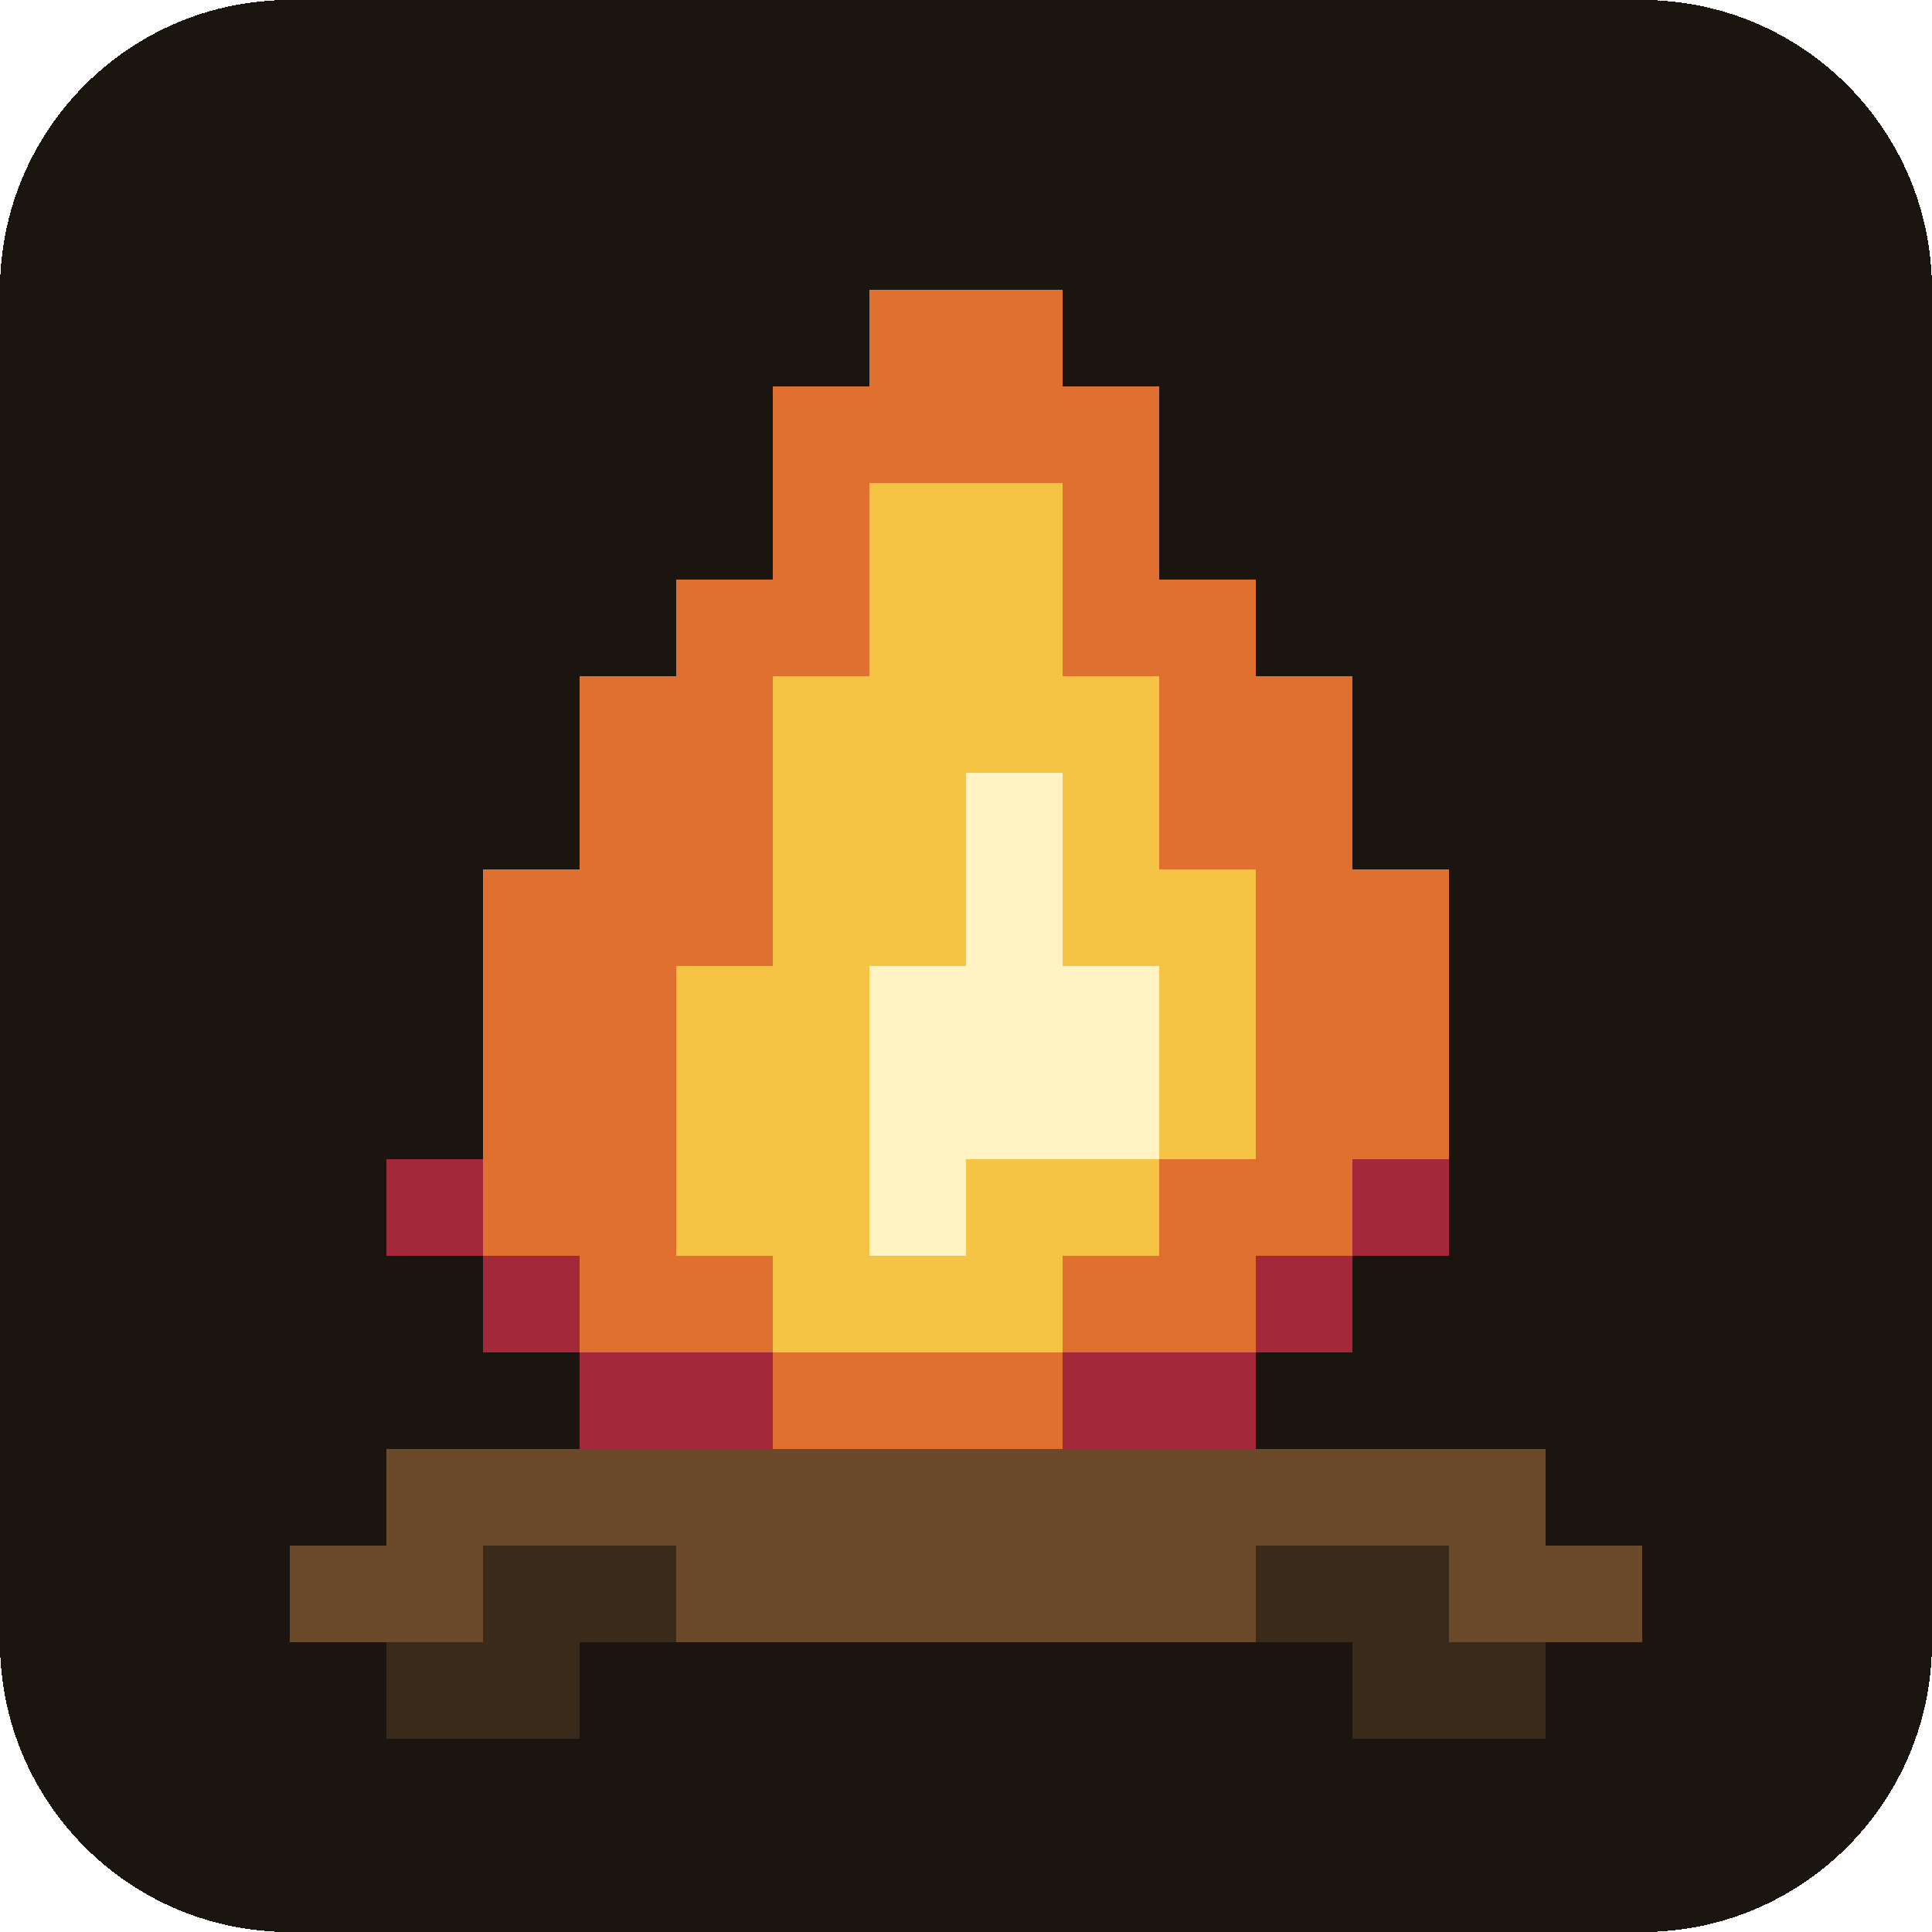
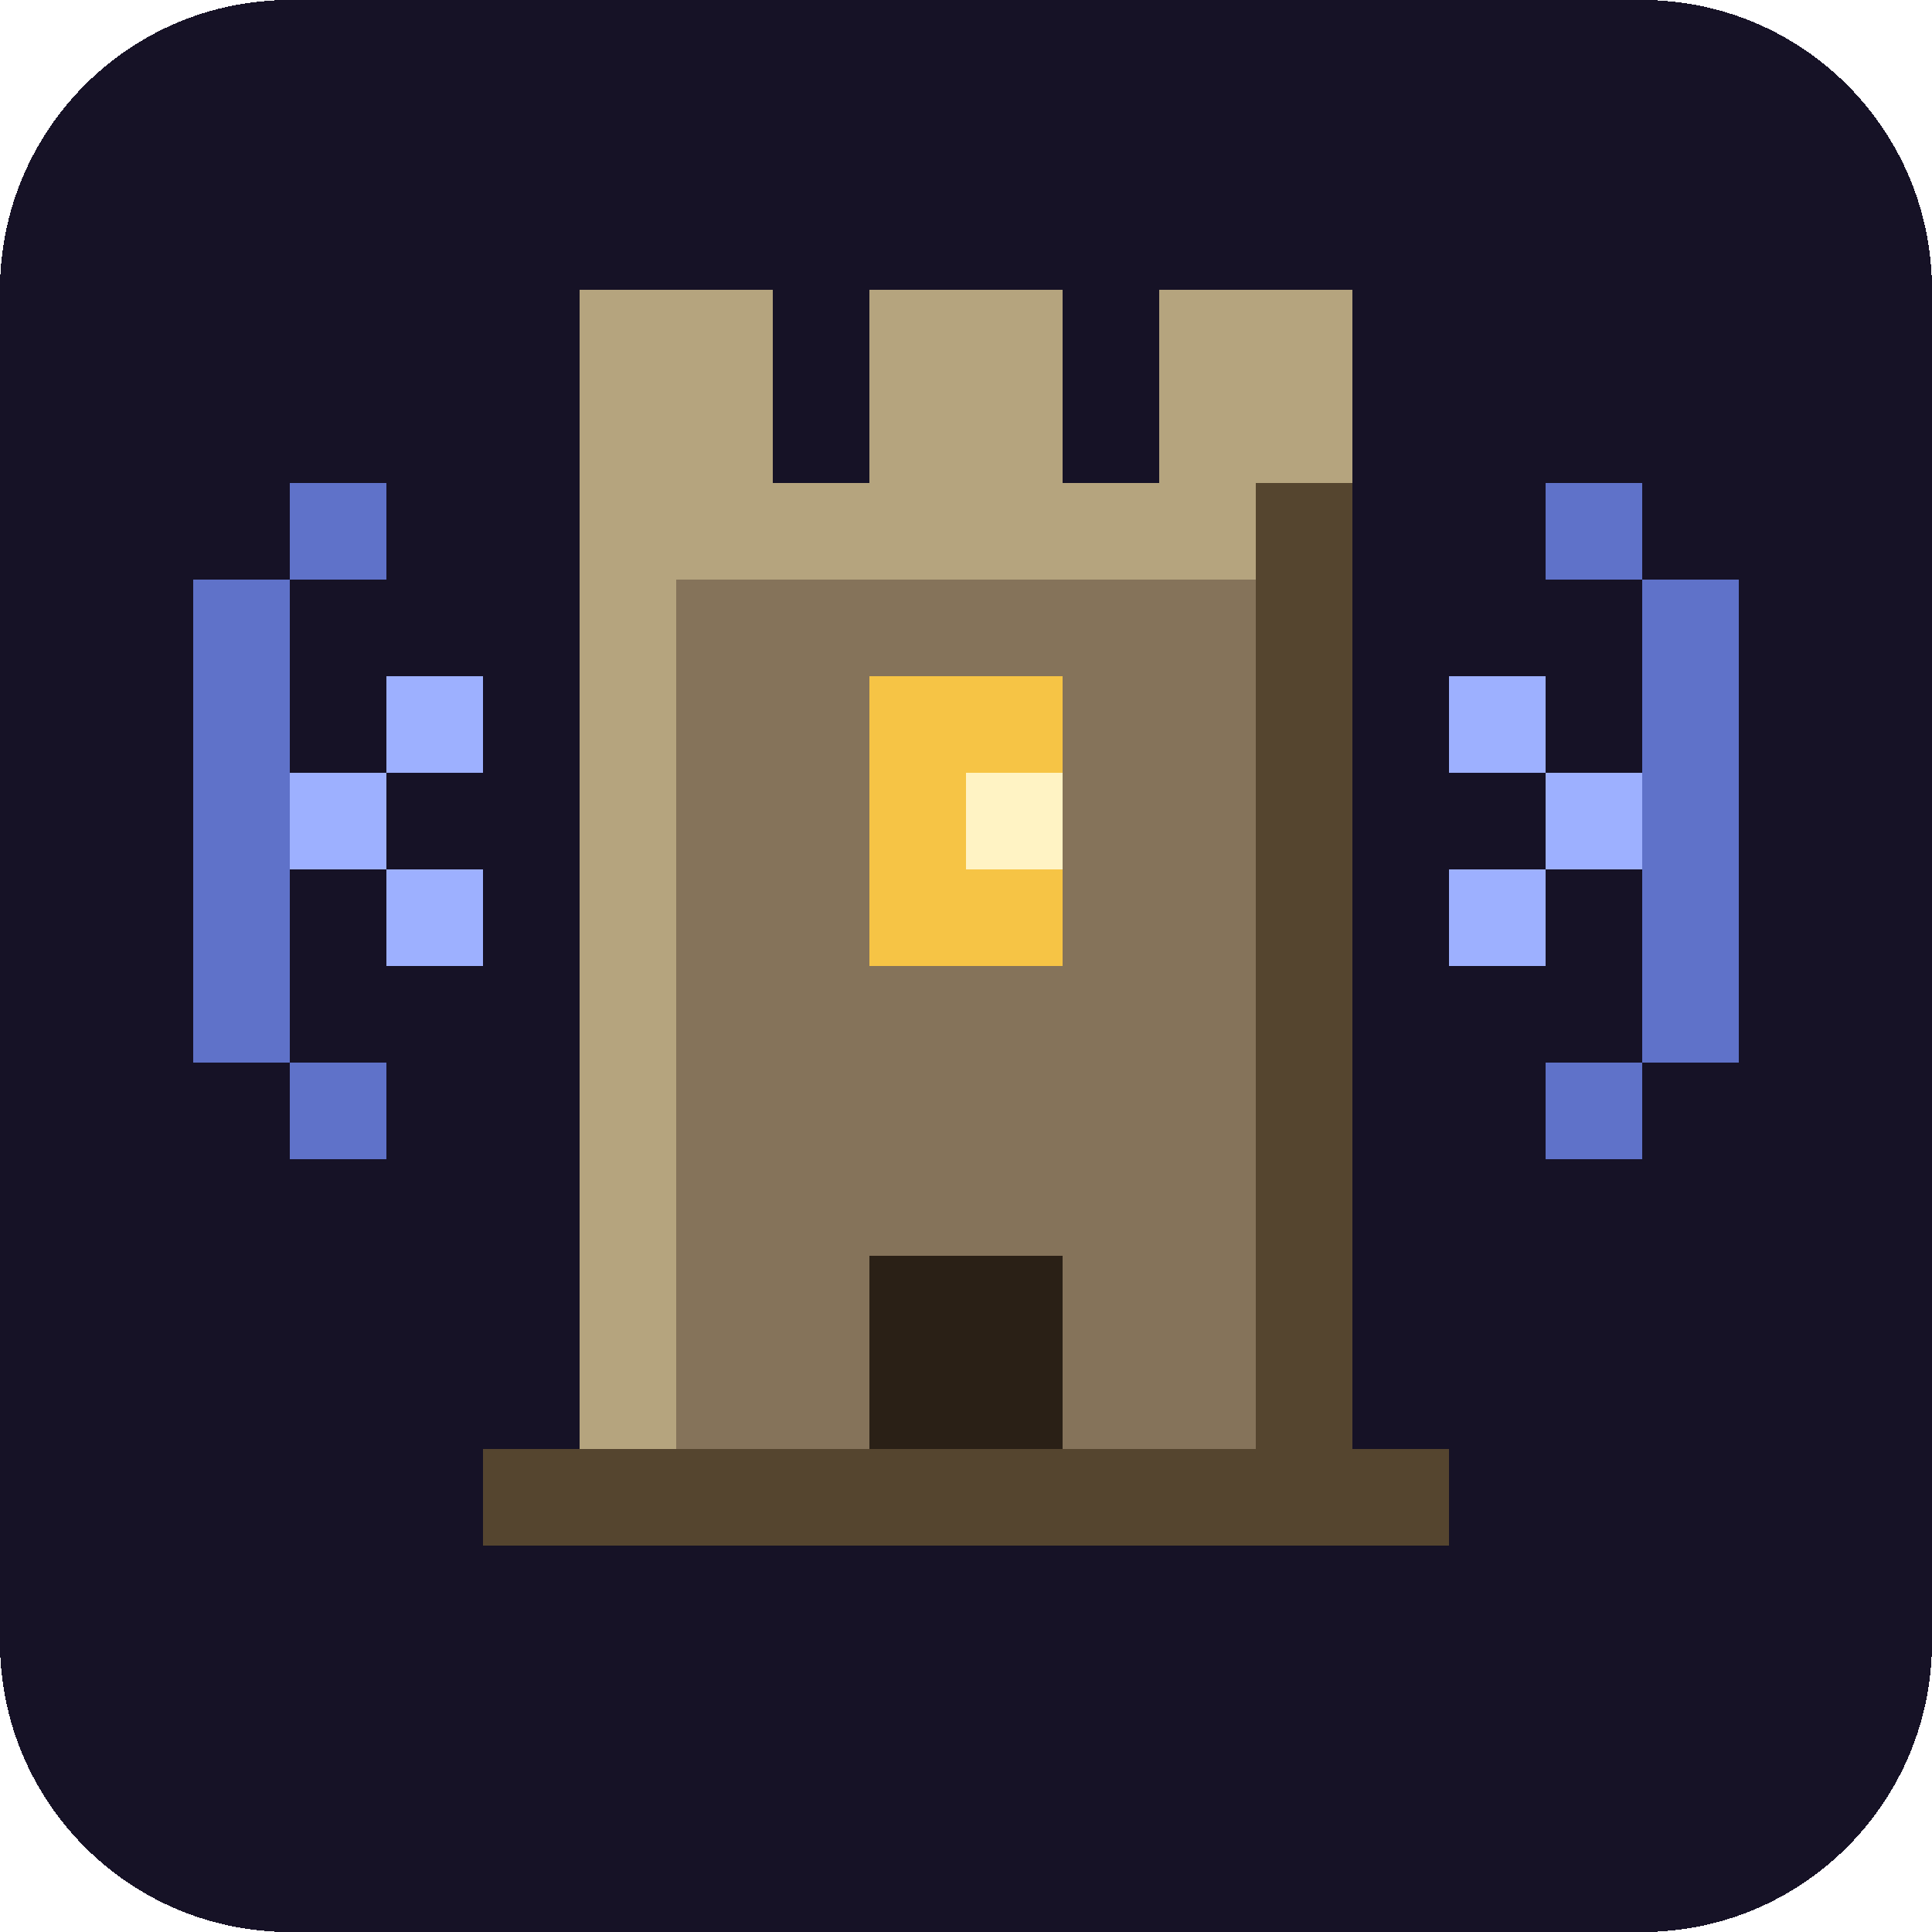
<svg xmlns="http://www.w3.org/2000/svg" viewBox="-2 -2 20 20" shape-rendering="crispEdges">
-   <rect x="-2" y="-2" width="20" height="20" rx="3" fill="#1b1510" />
-   <rect x="7" y="1" width="2" height="1" fill="#e0702f" />
-   <rect x="6" y="2" width="4" height="1" fill="#e0702f" />
-   <rect x="6" y="3" width="1" height="1" fill="#e0702f" />
-   <rect x="7" y="3" width="2" height="1" fill="#f6c445" />
-   <rect x="9" y="3" width="1" height="1" fill="#e0702f" />
-   <rect x="5" y="4" width="2" height="1" fill="#e0702f" />
-   <rect x="7" y="4" width="2" height="1" fill="#f6c445" />
-   <rect x="9" y="4" width="2" height="1" fill="#e0702f" />
-   <rect x="4" y="5" width="2" height="1" fill="#e0702f" />
-   <rect x="6" y="5" width="4" height="1" fill="#f6c445" />
-   <rect x="10" y="5" width="2" height="1" fill="#e0702f" />
-   <rect x="4" y="6" width="2" height="1" fill="#e0702f" />
-   <rect x="6" y="6" width="2" height="1" fill="#f6c445" />
+   <rect x="-2" y="-2" width="20" height="20" rx="3" fill="#161226" />
+   <rect x="4" y="1" width="2" height="1" fill="#b5a47e" />
+   <rect x="7" y="1" width="2" height="1" fill="#b5a47e" />
+   <rect x="10" y="1" width="2" height="1" fill="#b5a47e" />
+   <rect x="4" y="2" width="2" height="1" fill="#b5a47e" />
+   <rect x="7" y="2" width="2" height="1" fill="#b5a47e" />
+   <rect x="10" y="2" width="2" height="1" fill="#b5a47e" />
+   <rect x="1" y="3" width="1" height="1" fill="#5f72c9" />
+   <rect x="4" y="3" width="7" height="1" fill="#b5a47e" />
+   <rect x="11" y="3" width="1" height="1" fill="#55452f" />
+   <rect x="14" y="3" width="1" height="1" fill="#5f72c9" />
+   <rect x="0" y="4" width="1" height="1" fill="#5f72c9" />
+   <rect x="4" y="4" width="1" height="1" fill="#b5a47e" />
+   <rect x="5" y="4" width="6" height="1" fill="#85735a" />
+   <rect x="11" y="4" width="1" height="1" fill="#55452f" />
+   <rect x="15" y="4" width="1" height="1" fill="#5f72c9" />
+   <rect x="0" y="5" width="1" height="1" fill="#5f72c9" />
+   <rect x="2" y="5" width="1" height="1" fill="#9db0ff" />
+   <rect x="4" y="5" width="1" height="1" fill="#b5a47e" />
+   <rect x="5" y="5" width="2" height="1" fill="#85735a" />
+   <rect x="7" y="5" width="2" height="1" fill="#f6c445" />
+   <rect x="9" y="5" width="2" height="1" fill="#85735a" />
+   <rect x="11" y="5" width="1" height="1" fill="#55452f" />
+   <rect x="13" y="5" width="1" height="1" fill="#9db0ff" />
+   <rect x="15" y="5" width="1" height="1" fill="#5f72c9" />
+   <rect x="0" y="6" width="1" height="1" fill="#5f72c9" />
+   <rect x="1" y="6" width="1" height="1" fill="#9db0ff" />
+   <rect x="4" y="6" width="1" height="1" fill="#b5a47e" />
+   <rect x="5" y="6" width="2" height="1" fill="#85735a" />
+   <rect x="7" y="6" width="1" height="1" fill="#f6c445" />
  <rect x="8" y="6" width="1" height="1" fill="#fff3c4" />
-   <rect x="9" y="6" width="1" height="1" fill="#f6c445" />
-   <rect x="10" y="6" width="2" height="1" fill="#e0702f" />
-   <rect x="3" y="7" width="3" height="1" fill="#e0702f" />
-   <rect x="6" y="7" width="2" height="1" fill="#f6c445" />
-   <rect x="8" y="7" width="1" height="1" fill="#fff3c4" />
-   <rect x="9" y="7" width="2" height="1" fill="#f6c445" />
-   <rect x="11" y="7" width="2" height="1" fill="#e0702f" />
-   <rect x="3" y="8" width="2" height="1" fill="#e0702f" />
-   <rect x="5" y="8" width="2" height="1" fill="#f6c445" />
-   <rect x="7" y="8" width="3" height="1" fill="#fff3c4" />
-   <rect x="10" y="8" width="1" height="1" fill="#f6c445" />
-   <rect x="11" y="8" width="2" height="1" fill="#e0702f" />
-   <rect x="3" y="9" width="2" height="1" fill="#e0702f" />
-   <rect x="5" y="9" width="2" height="1" fill="#f6c445" />
-   <rect x="7" y="9" width="3" height="1" fill="#fff3c4" />
-   <rect x="10" y="9" width="1" height="1" fill="#f6c445" />
-   <rect x="11" y="9" width="2" height="1" fill="#e0702f" />
-   <rect x="2" y="10" width="1" height="1" fill="#a3283a" />
-   <rect x="3" y="10" width="2" height="1" fill="#e0702f" />
-   <rect x="5" y="10" width="2" height="1" fill="#f6c445" />
-   <rect x="7" y="10" width="1" height="1" fill="#fff3c4" />
-   <rect x="8" y="10" width="2" height="1" fill="#f6c445" />
-   <rect x="10" y="10" width="2" height="1" fill="#e0702f" />
-   <rect x="12" y="10" width="1" height="1" fill="#a3283a" />
-   <rect x="3" y="11" width="1" height="1" fill="#a3283a" />
-   <rect x="4" y="11" width="2" height="1" fill="#e0702f" />
-   <rect x="6" y="11" width="3" height="1" fill="#f6c445" />
-   <rect x="9" y="11" width="2" height="1" fill="#e0702f" />
-   <rect x="11" y="11" width="1" height="1" fill="#a3283a" />
-   <rect x="4" y="12" width="2" height="1" fill="#a3283a" />
-   <rect x="6" y="12" width="3" height="1" fill="#e0702f" />
-   <rect x="9" y="12" width="2" height="1" fill="#a3283a" />
-   <rect x="2" y="13" width="12" height="1" fill="#6b4a2b" />
-   <rect x="1" y="14" width="2" height="1" fill="#6b4a2b" />
-   <rect x="3" y="14" width="2" height="1" fill="#3a2a1a" />
-   <rect x="5" y="14" width="6" height="1" fill="#6b4a2b" />
-   <rect x="11" y="14" width="2" height="1" fill="#3a2a1a" />
-   <rect x="13" y="14" width="2" height="1" fill="#6b4a2b" />
-   <rect x="2" y="15" width="2" height="1" fill="#3a2a1a" />
-   <rect x="12" y="15" width="2" height="1" fill="#3a2a1a" />
+   <rect x="9" y="6" width="2" height="1" fill="#85735a" />
+   <rect x="11" y="6" width="1" height="1" fill="#55452f" />
+   <rect x="14" y="6" width="1" height="1" fill="#9db0ff" />
+   <rect x="15" y="6" width="1" height="1" fill="#5f72c9" />
+   <rect x="0" y="7" width="1" height="1" fill="#5f72c9" />
+   <rect x="2" y="7" width="1" height="1" fill="#9db0ff" />
+   <rect x="4" y="7" width="1" height="1" fill="#b5a47e" />
+   <rect x="5" y="7" width="2" height="1" fill="#85735a" />
+   <rect x="7" y="7" width="2" height="1" fill="#f6c445" />
+   <rect x="9" y="7" width="2" height="1" fill="#85735a" />
+   <rect x="11" y="7" width="1" height="1" fill="#55452f" />
+   <rect x="13" y="7" width="1" height="1" fill="#9db0ff" />
+   <rect x="15" y="7" width="1" height="1" fill="#5f72c9" />
+   <rect x="0" y="8" width="1" height="1" fill="#5f72c9" />
+   <rect x="4" y="8" width="1" height="1" fill="#b5a47e" />
+   <rect x="5" y="8" width="6" height="1" fill="#85735a" />
+   <rect x="11" y="8" width="1" height="1" fill="#55452f" />
+   <rect x="15" y="8" width="1" height="1" fill="#5f72c9" />
+   <rect x="1" y="9" width="1" height="1" fill="#5f72c9" />
+   <rect x="4" y="9" width="1" height="1" fill="#b5a47e" />
+   <rect x="5" y="9" width="6" height="1" fill="#85735a" />
+   <rect x="11" y="9" width="1" height="1" fill="#55452f" />
+   <rect x="14" y="9" width="1" height="1" fill="#5f72c9" />
+   <rect x="4" y="10" width="1" height="1" fill="#b5a47e" />
+   <rect x="5" y="10" width="6" height="1" fill="#85735a" />
+   <rect x="11" y="10" width="1" height="1" fill="#55452f" />
+   <rect x="4" y="11" width="1" height="1" fill="#b5a47e" />
+   <rect x="5" y="11" width="2" height="1" fill="#85735a" />
+   <rect x="7" y="11" width="2" height="1" fill="#2a2016" />
+   <rect x="9" y="11" width="2" height="1" fill="#85735a" />
+   <rect x="11" y="11" width="1" height="1" fill="#55452f" />
+   <rect x="4" y="12" width="1" height="1" fill="#b5a47e" />
+   <rect x="5" y="12" width="2" height="1" fill="#85735a" />
+   <rect x="7" y="12" width="2" height="1" fill="#2a2016" />
+   <rect x="9" y="12" width="2" height="1" fill="#85735a" />
+   <rect x="11" y="12" width="1" height="1" fill="#55452f" />
+   <rect x="3" y="13" width="10" height="1" fill="#55452f" />
</svg>
